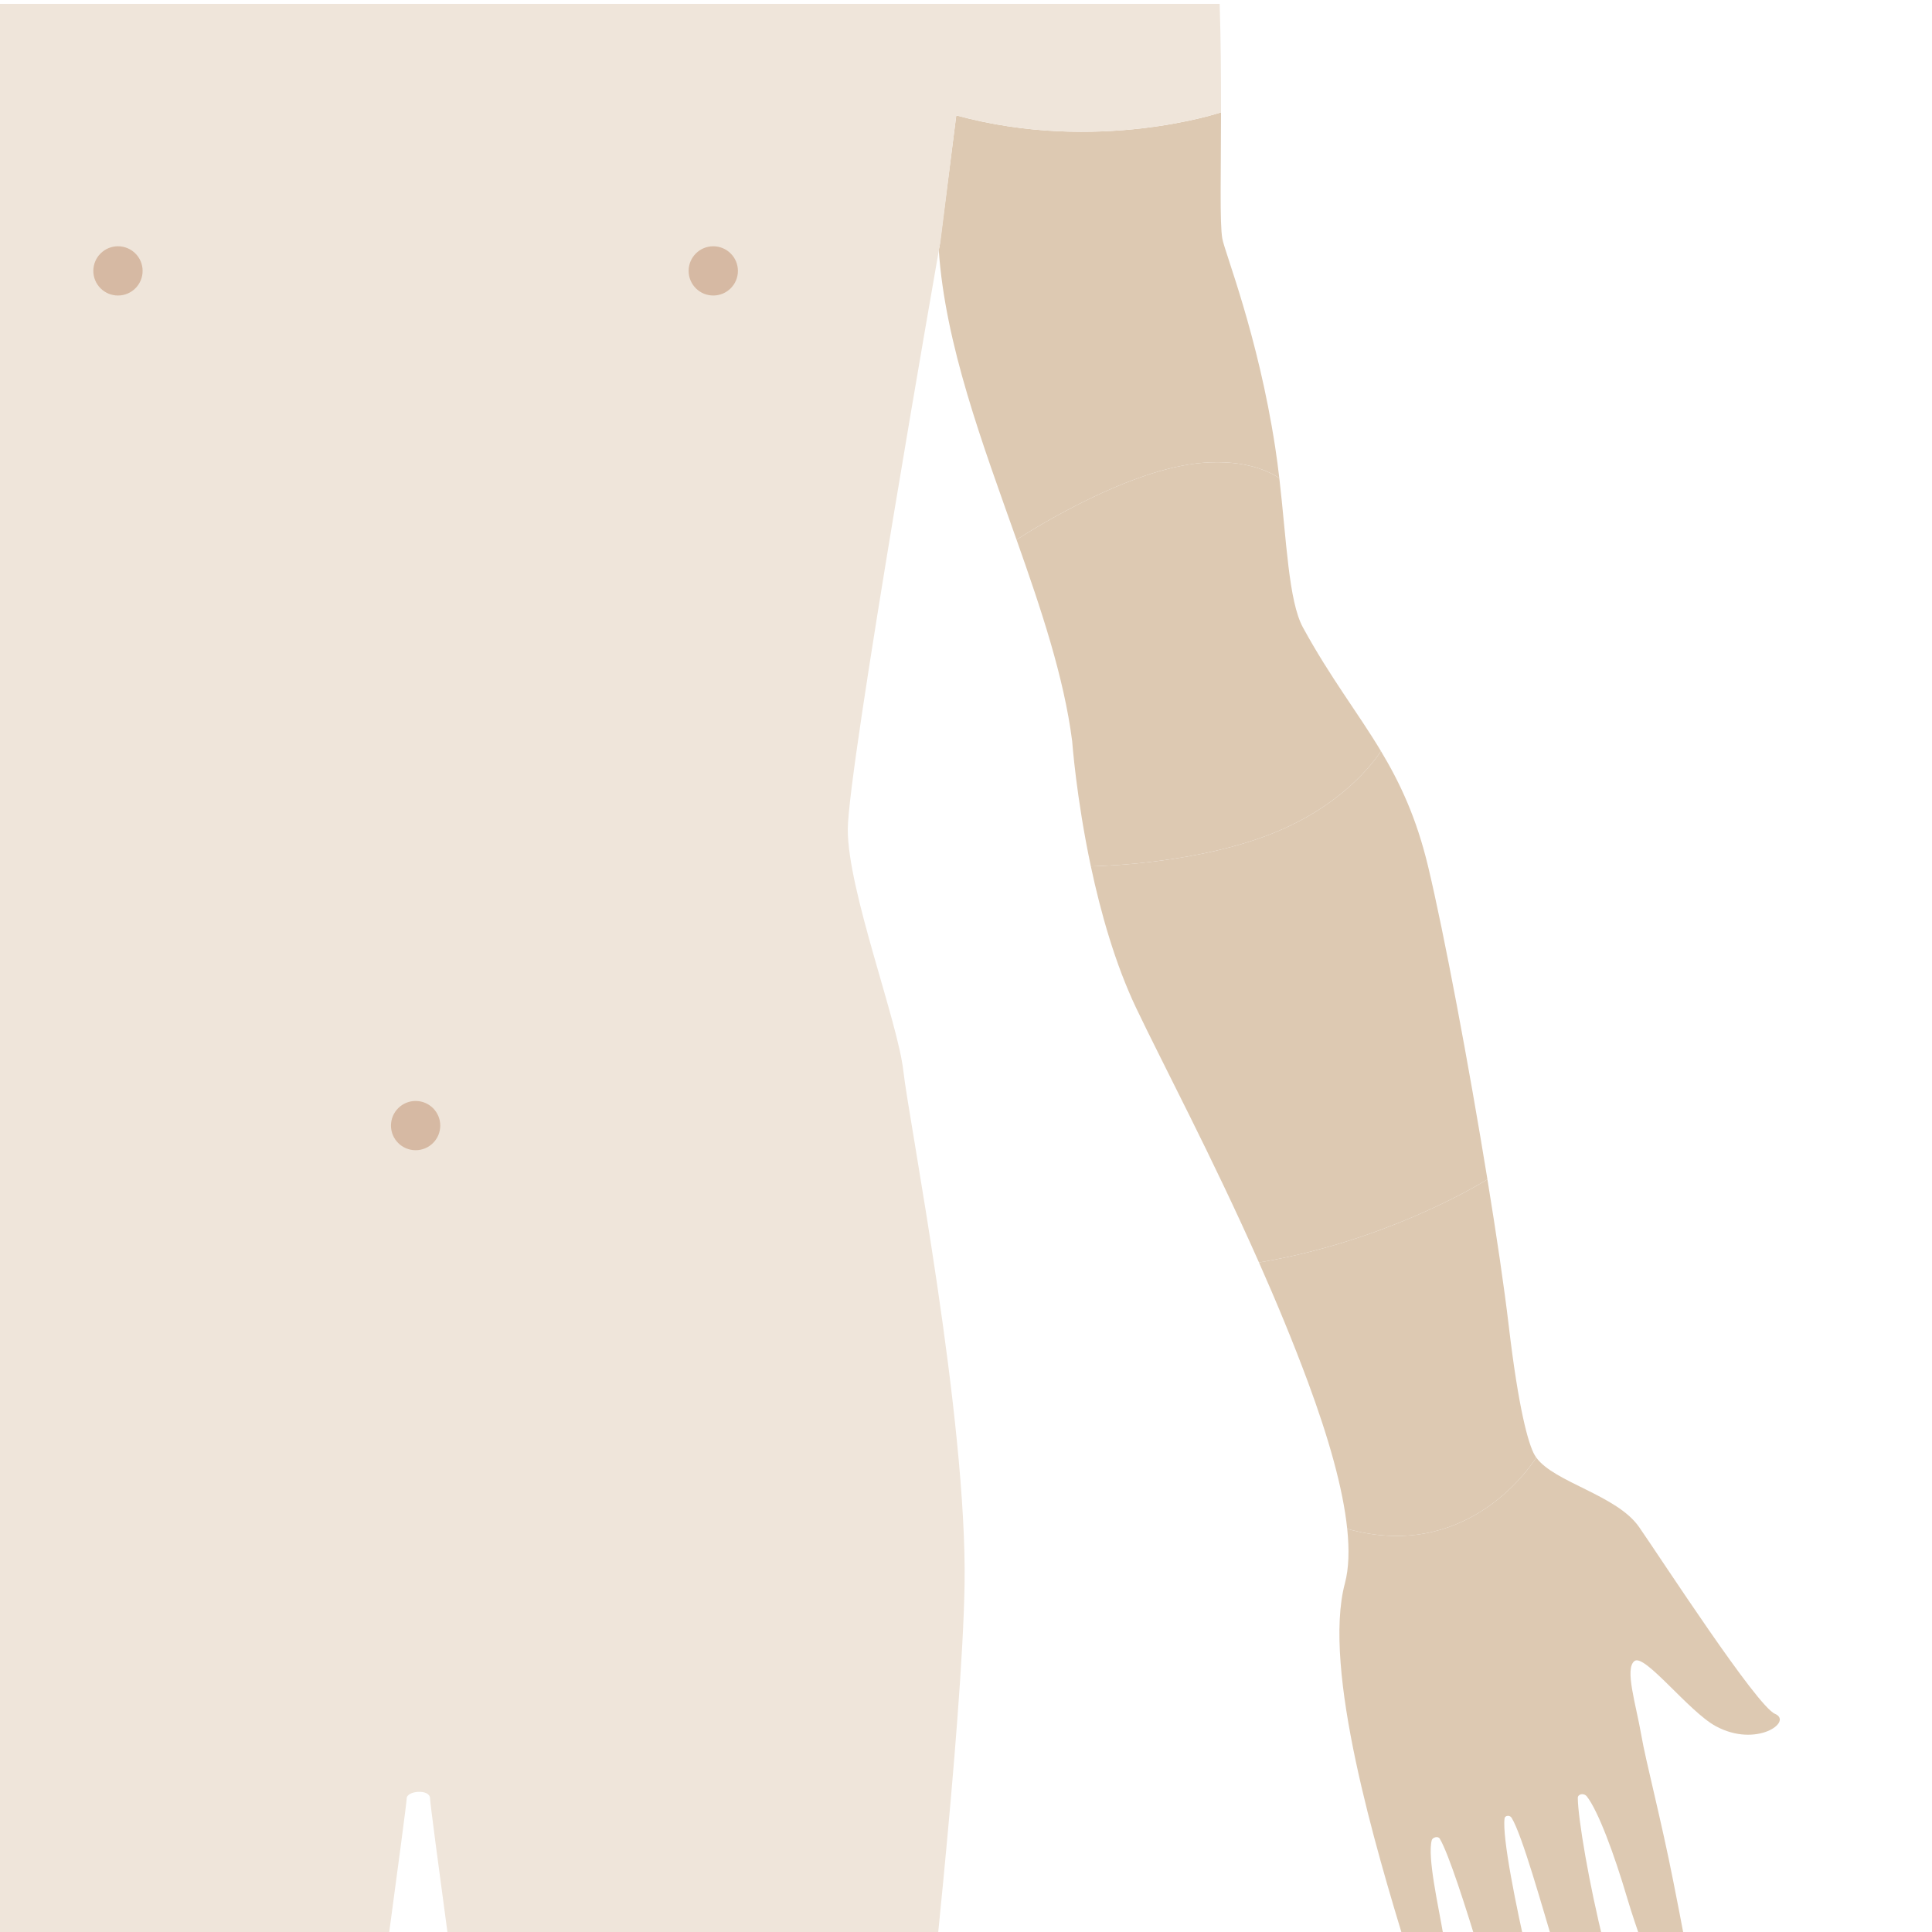
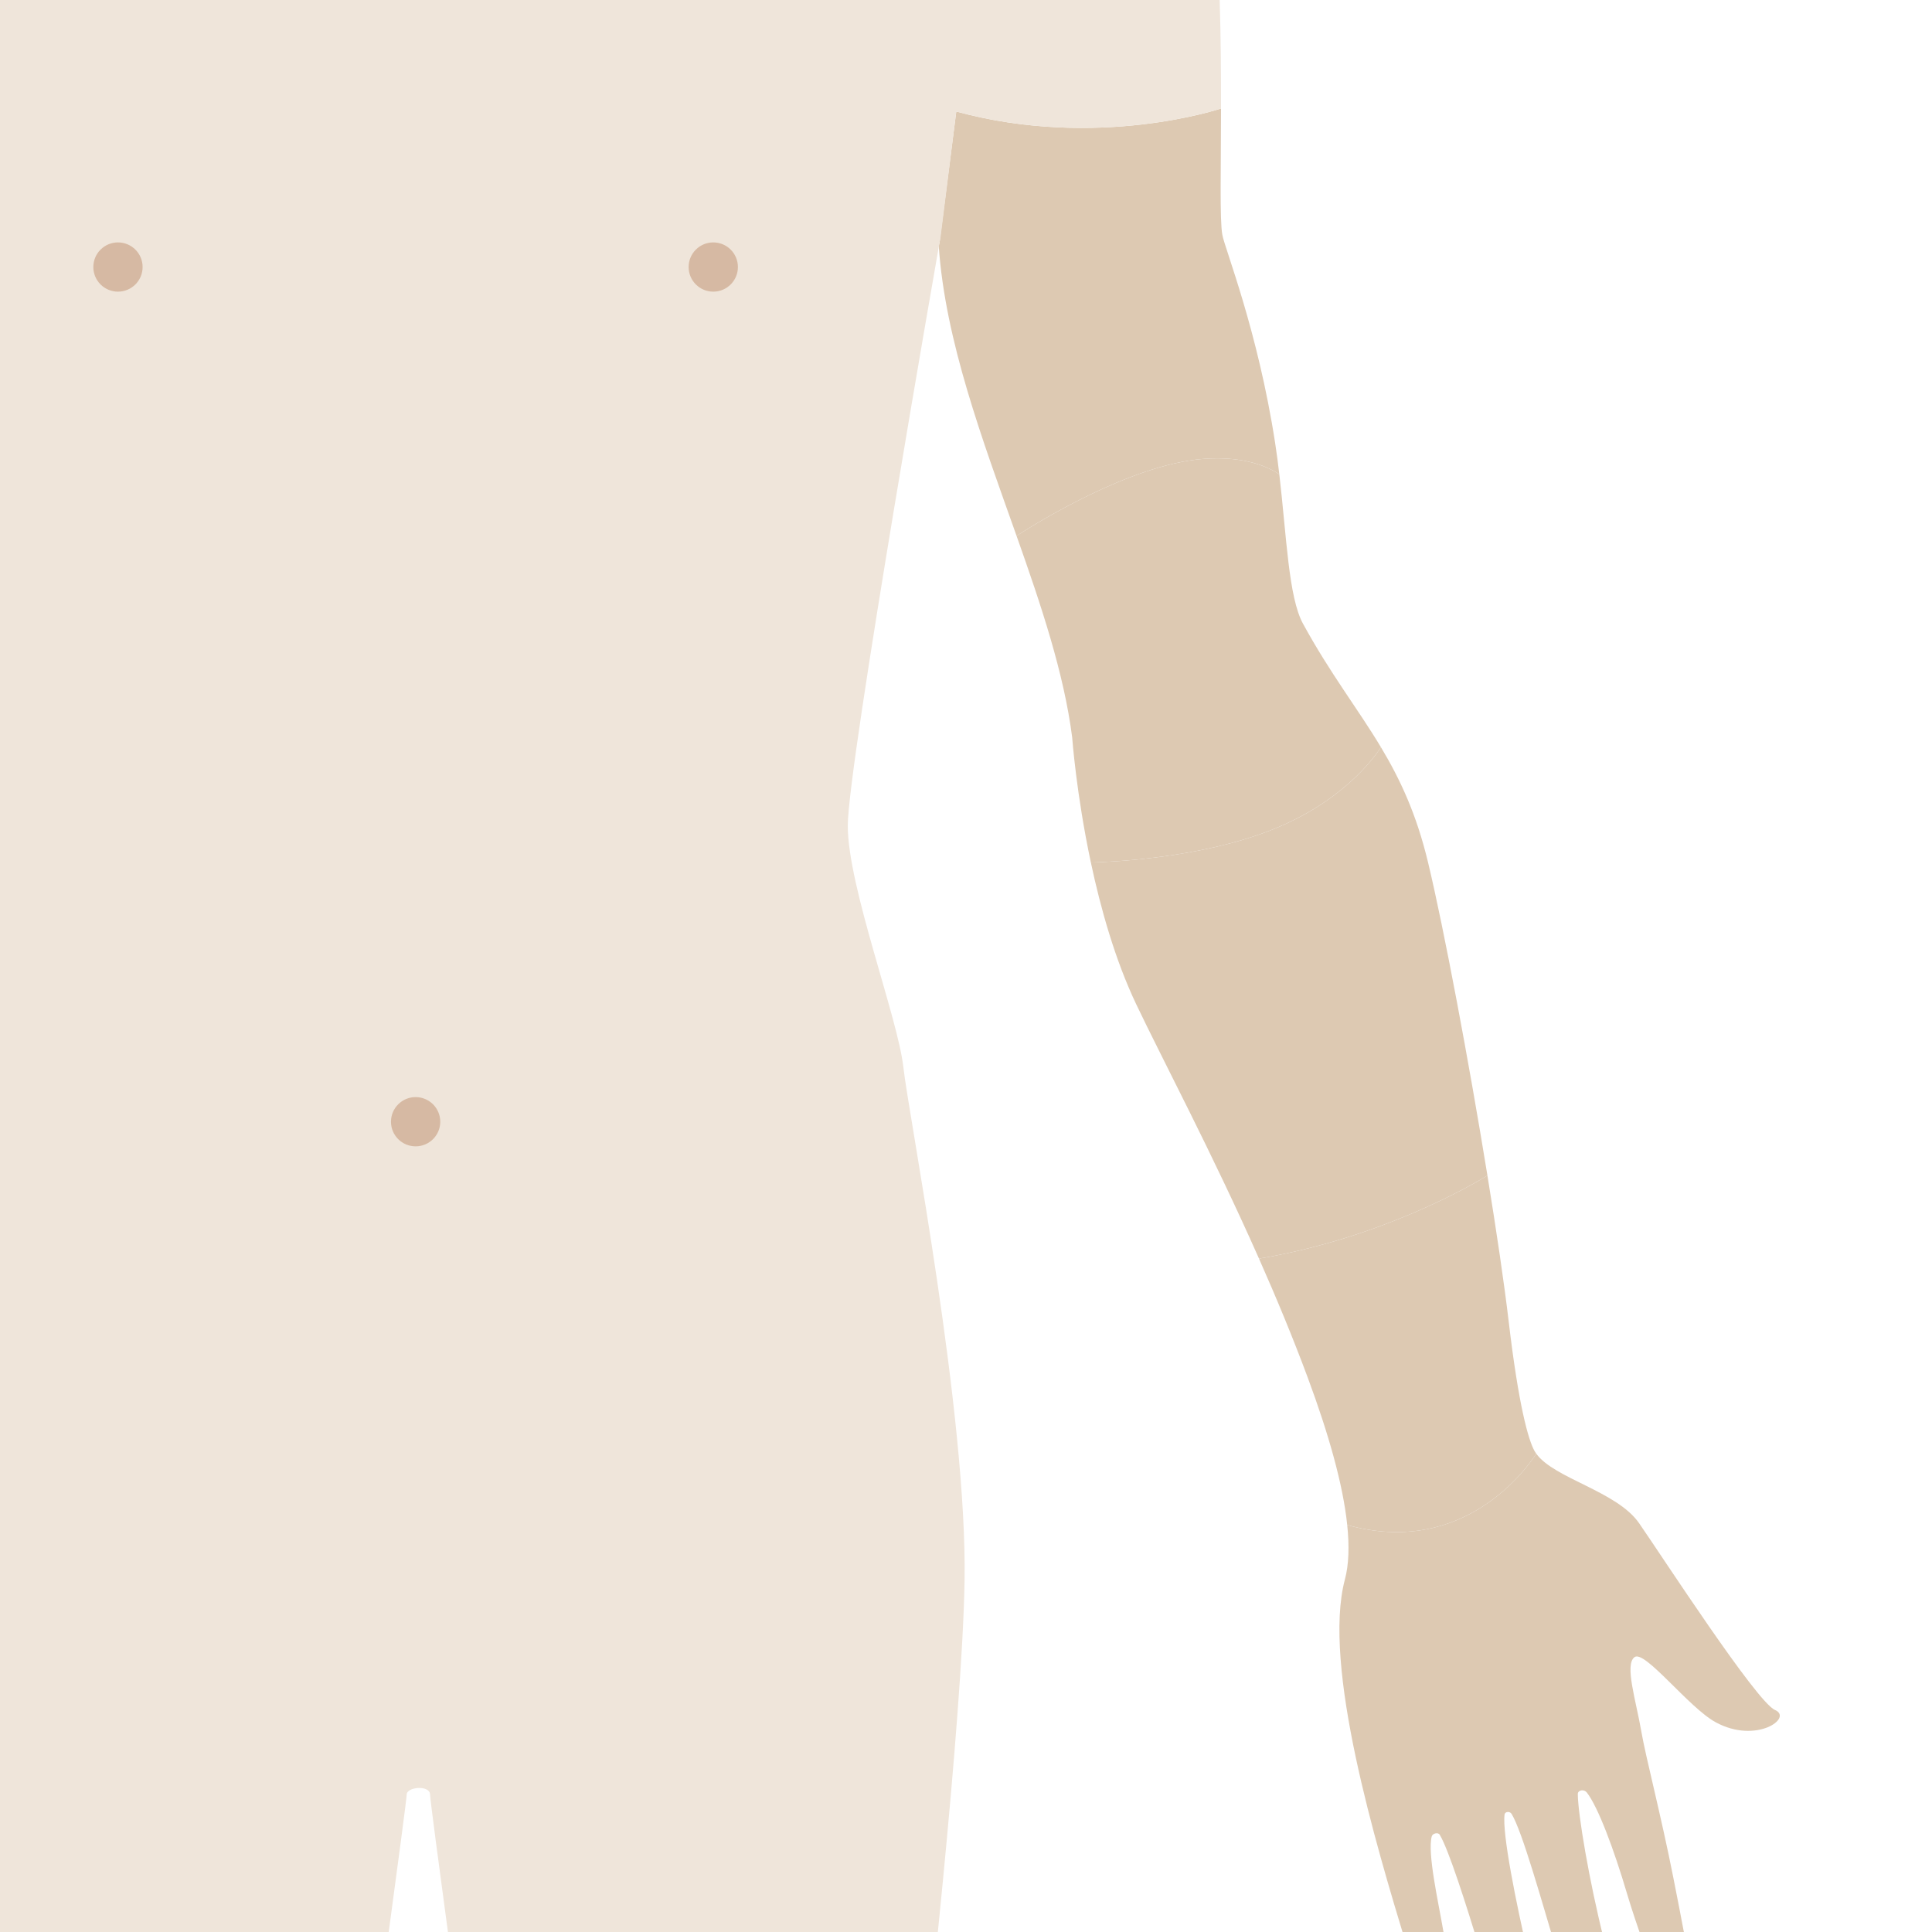
- <svg xmlns="http://www.w3.org/2000/svg" version="1.1" x="0px" y="0px" width="282px" height="282px" viewBox="0 0 500 498" enable-background="new 0 0 500 498" xml:space="preserve">
+ <svg xmlns="http://www.w3.org/2000/svg" width="300px" height="300px" viewBox="0 0 500 500" version="1.1">
  <g id="arms">
    <g id="selections">
-       <path id="bicep_left" fill="#DDC9B2" d="M331.088,122.754c-0.314-2.694-0.666-5.4-1.079-8.079    c-4.499-29.216-12.999-50.212-13.67-53.905c-0.709-3.891-0.344-17.382-0.339-32.692c0,0-31.889,10.771-68.519,0.782l-4.332,33.907    l-0.202,0.876c1.67,24.605,11.332,50.179,20.134,75.036c4.827-3.125,29.3-18.415,48.226-19.909    C322.346,117.898,328.588,121.057,331.088,122.754z" />
-       <path id="elbow_left" fill="#DDC9B2" d="M357.387,193.382c-6.018-10.037-13.061-18.947-20.181-31.987    c-3.737-6.845-4.24-22.534-6.118-38.641c-2.5-1.697-8.742-4.855-19.781-3.984c-18.926,1.494-43.398,16.784-48.226,19.909    c6.368,17.982,12.287,35.591,14.401,52.184c0,0,1.04,14.526,4.833,32.357c5.547-0.146,28.363-1.177,46.751-8.435    C347.134,207.653,355.39,196.449,357.387,193.382z" />
-       <path id="forearm_left" fill="#DDC9B2" d="M369.583,223.207c-3.026-12.628-7.268-21.604-12.196-29.825    c-1.997,3.067-10.253,14.271-28.32,21.403c-18.388,7.258-41.204,8.289-46.751,8.435c2.521,11.853,6.259,25.164,11.718,36.645    c6.791,14.278,19.67,38.513,31.793,65.865c31.402-5.266,54.693-18.795,59.12-21.504    C380.102,274.458,373.699,240.381,369.583,223.207z" />
-       <path id="wrist_left" fill="#DDC9B2" d="M397.589,376.215c-0.156-0.217-0.301-0.437-0.43-0.661    c-1.635-2.848-4.163-11.933-6.695-33.43c-1.176-9.988-3.164-23.438-5.518-37.898c-4.427,2.709-27.718,16.238-59.12,21.504    c4.426,9.983,8.751,20.379,12.642,30.862c5.323,14.348,9.095,27.508,10.191,38.069    C378.854,403.136,395.273,379.805,397.589,376.215z" />
-       <path id="hand_left" fill="#DDC9B2" d="M459.36,442.537c-4.75-2.023-29.218-39.768-35.163-48.338    c-5.755-8.289-21.962-11.538-26.608-17.984c-2.315,3.59-18.734,26.921-48.93,18.446c0.566,5.457,0.433,10.231-0.597,14.092    c-5.938,22.267,8.083,68.771,15.849,94.393c1.971,6.476,4.184,11.388,5.788,14.685c1.054,2.172,2.579,3.579,4.633,3.024    c1.889-0.504,2.463-3.055,2.043-5.462c-0.731-4.138-1.913-10.094-2.895-15.926c-1.219-7.156-4.126-19.916-2.939-24.229    c0.203-0.747,1.623-1.13,2.061-0.405c2.293,3.81,6.786,17.85,10.548,30.301c2.827,9.371,6.091,18.314,8.368,23.97    c1.398,3.485,3.486,5.52,5.683,4.788c2.378-0.806,3.349-3.614,2.63-7.758c-0.906-5.188-2.565-12.494-4.412-20.465    c-2.974-12.861-6.72-31.249-6.031-36.114c0.098-0.693,1.335-0.899,1.818-0.106c2.756,4.533,7.68,22.212,11.96,36.526    c3.026,10.109,6.555,19.791,9.087,26.385c1.771,4.603,4.671,6.846,6.87,5.999c2.132-0.807,3.518-4.034,2.632-8.223    c-1.476-6.995-3.969-17.395-6.691-28.264c-3.776-15.082-6.695-32.278-6.73-37.582c-0.008-0.985,1.564-1.383,2.364-0.348    c2.863,3.69,6.961,14.549,10.448,26.376c2.229,7.539,6.418,18.923,8.924,25.651c1.104,2.979,3.289,4.961,5.251,4.217    c1.861-0.701,3.161-2.938,2.801-5.993c-0.776-6.619-2.979-17.637-5.041-28.128c-3.211-16.312-7.153-31.255-8.294-37.898    c-1.416-8.214-4.403-17.35-1.77-19.305c2.635-1.949,14.058,13.102,21.015,16.865C454.551,451.438,464.11,444.56,459.36,442.537z" />
+       <path id="bicep_left" fill="#DDC9B2" d="M331.088,122.754c-0.314-2.694-0.666-5.4-1.079-8.079             c-4.499-29.216-12.999-50.212-13.67-53.905c-0.709-3.891-0.344-17.382-0.339-32.692c0,0-31.889,10.771-68.519,0.782l-4.332,33.907             l-0.202,0.876c1.67,24.605,11.332,50.179,20.134,75.036c4.827-3.125,29.3-18.415,48.226-19.909             C322.346,117.898,328.588,121.057,331.088,122.754z" />
+       <path id="elbow_left" fill="#DDC9B2" d="M357.387,193.382c-6.018-10.037-13.061-18.947-20.181-31.987             c-3.737-6.845-4.24-22.534-6.118-38.641c-2.5-1.697-8.742-4.855-19.781-3.984c-18.926,1.494-43.398,16.784-48.226,19.909             c6.368,17.982,12.287,35.591,14.401,52.184c0,0,1.04,14.526,4.833,32.357c5.547-0.146,28.363-1.177,46.751-8.435             C347.134,207.653,355.39,196.449,357.387,193.382z" />
+       <path id="forearm_left" fill="#DDC9B2" d="M369.583,223.207c-3.026-12.628-7.268-21.604-12.196-29.825             c-1.997,3.067-10.253,14.271-28.32,21.403c-18.388,7.258-41.204,8.289-46.751,8.435c2.521,11.853,6.259,25.164,11.718,36.645             c6.791,14.278,19.67,38.513,31.793,65.865c31.402-5.266,54.693-18.795,59.12-21.504             C380.102,274.458,373.699,240.381,369.583,223.207z" />
+       <path id="wrist_left" fill="#DDC9B2" d="M397.589,376.215c-0.156-0.217-0.301-0.437-0.43-0.661             c-1.635-2.848-4.163-11.933-6.695-33.43c-1.176-9.988-3.164-23.438-5.518-37.898c-4.427,2.709-27.718,16.238-59.12,21.504             c4.426,9.983,8.751,20.379,12.642,30.862c5.323,14.348,9.095,27.508,10.191,38.069             C378.854,403.136,395.273,379.805,397.589,376.215z" />
+       <path id="hand_left" fill="#DDC9B2" d="M459.36,442.537c-4.75-2.023-29.218-39.768-35.163-48.338             c-5.755-8.289-21.962-11.538-26.608-17.984c-2.315,3.59-18.734,26.921-48.93,18.446c0.566,5.457,0.433,10.231-0.597,14.092             c-5.938,22.267,8.083,68.771,15.849,94.393c1.971,6.476,4.184,11.388,5.788,14.685c1.054,2.172,2.579,3.579,4.633,3.024             c1.889-0.504,2.463-3.055,2.043-5.462c-0.731-4.138-1.913-10.094-2.895-15.926c-1.219-7.156-4.126-19.916-2.939-24.229             c0.203-0.747,1.623-1.13,2.061-0.405c2.293,3.81,6.786,17.85,10.548,30.301c2.827,9.371,6.091,18.314,8.368,23.97             c1.398,3.485,3.486,5.52,5.683,4.788c2.378-0.806,3.349-3.614,2.63-7.758c-0.906-5.188-2.565-12.494-4.412-20.465             c-2.974-12.861-6.72-31.249-6.031-36.114c0.098-0.693,1.335-0.899,1.818-0.106c2.756,4.533,7.68,22.212,11.96,36.526             c3.026,10.109,6.555,19.791,9.087,26.385c1.771,4.603,4.671,6.846,6.87,5.999c2.132-0.807,3.518-4.034,2.632-8.223             c-1.476-6.995-3.969-17.395-6.691-28.264c-3.776-15.082-6.695-32.278-6.73-37.582c-0.008-0.985,1.564-1.383,2.364-0.348             c2.863,3.69,6.961,14.549,10.448,26.376c2.229,7.539,6.418,18.923,8.924,25.651c1.104,2.979,3.289,4.961,5.251,4.217             c1.861-0.701,3.161-2.938,2.801-5.993c-0.776-6.619-2.979-17.637-5.041-28.128c-3.211-16.312-7.153-31.255-8.294-37.898             c-1.416-8.214-4.403-17.35-1.77-19.305c2.635-1.949,14.058,13.102,21.015,16.865C454.551,451.438,464.11,444.56,459.36,442.537z" />
    </g>
    <g id="Features">
-       <path id="body" fill="#EFE5DA" d="M316,28.077c0.004-8.977-0.043-18.787-0.352-28.077H0v555h93.124    c3.064-22.408,12.13-88.849,12.13-90.554c0-2.05,6.046-2.532,6.046,0c0,2.102,9.055,68.212,12.124,90.554h113.375    c2.885-25.254,12.219-109.369,12.828-145.793c0.718-43.126-14.392-120.031-15.83-132.97    c-1.439-12.938-14.392-46.717-14.392-62.533c0-15.812,23.744-150.938,23.744-150.938l0.203-0.876l4.129-33.031    C284.111,38.85,316,28.077,316,28.077z" />
+       <path id="body" fill="#EFE5DA" d="M316,28.077c0.004-8.977-0.043-18.787-0.352-28.077H0v555h93.124             c3.064-22.408,12.13-88.849,12.13-90.554c0-2.05,6.046-2.532,6.046,0c0,2.102,9.055,68.212,12.124,90.554h113.375             c2.885-25.254,12.219-109.369,12.828-145.793c0.718-43.126-14.392-120.031-15.83-132.97             c-1.439-12.938-14.392-46.717-14.392-62.533c0-15.812,23.744-150.938,23.744-150.938l0.203-0.876l4.129-33.031             C284.111,38.85,316,28.077,316,28.077z" />
      <g id="navel-nipples">
        <ellipse opacity="0.4" fill="#B2784F" cx="107.562" cy="290.302" rx="6.378" ry="6.372" />
        <ellipse opacity="0.4" fill="#B2784F" cx="184.594" cy="69.107" rx="6.378" ry="6.372" />
        <ellipse opacity="0.4" fill="#B2784F" cx="30.531" cy="69.107" rx="6.378" ry="6.372" />
      </g>
    </g>
  </g>
</svg>
